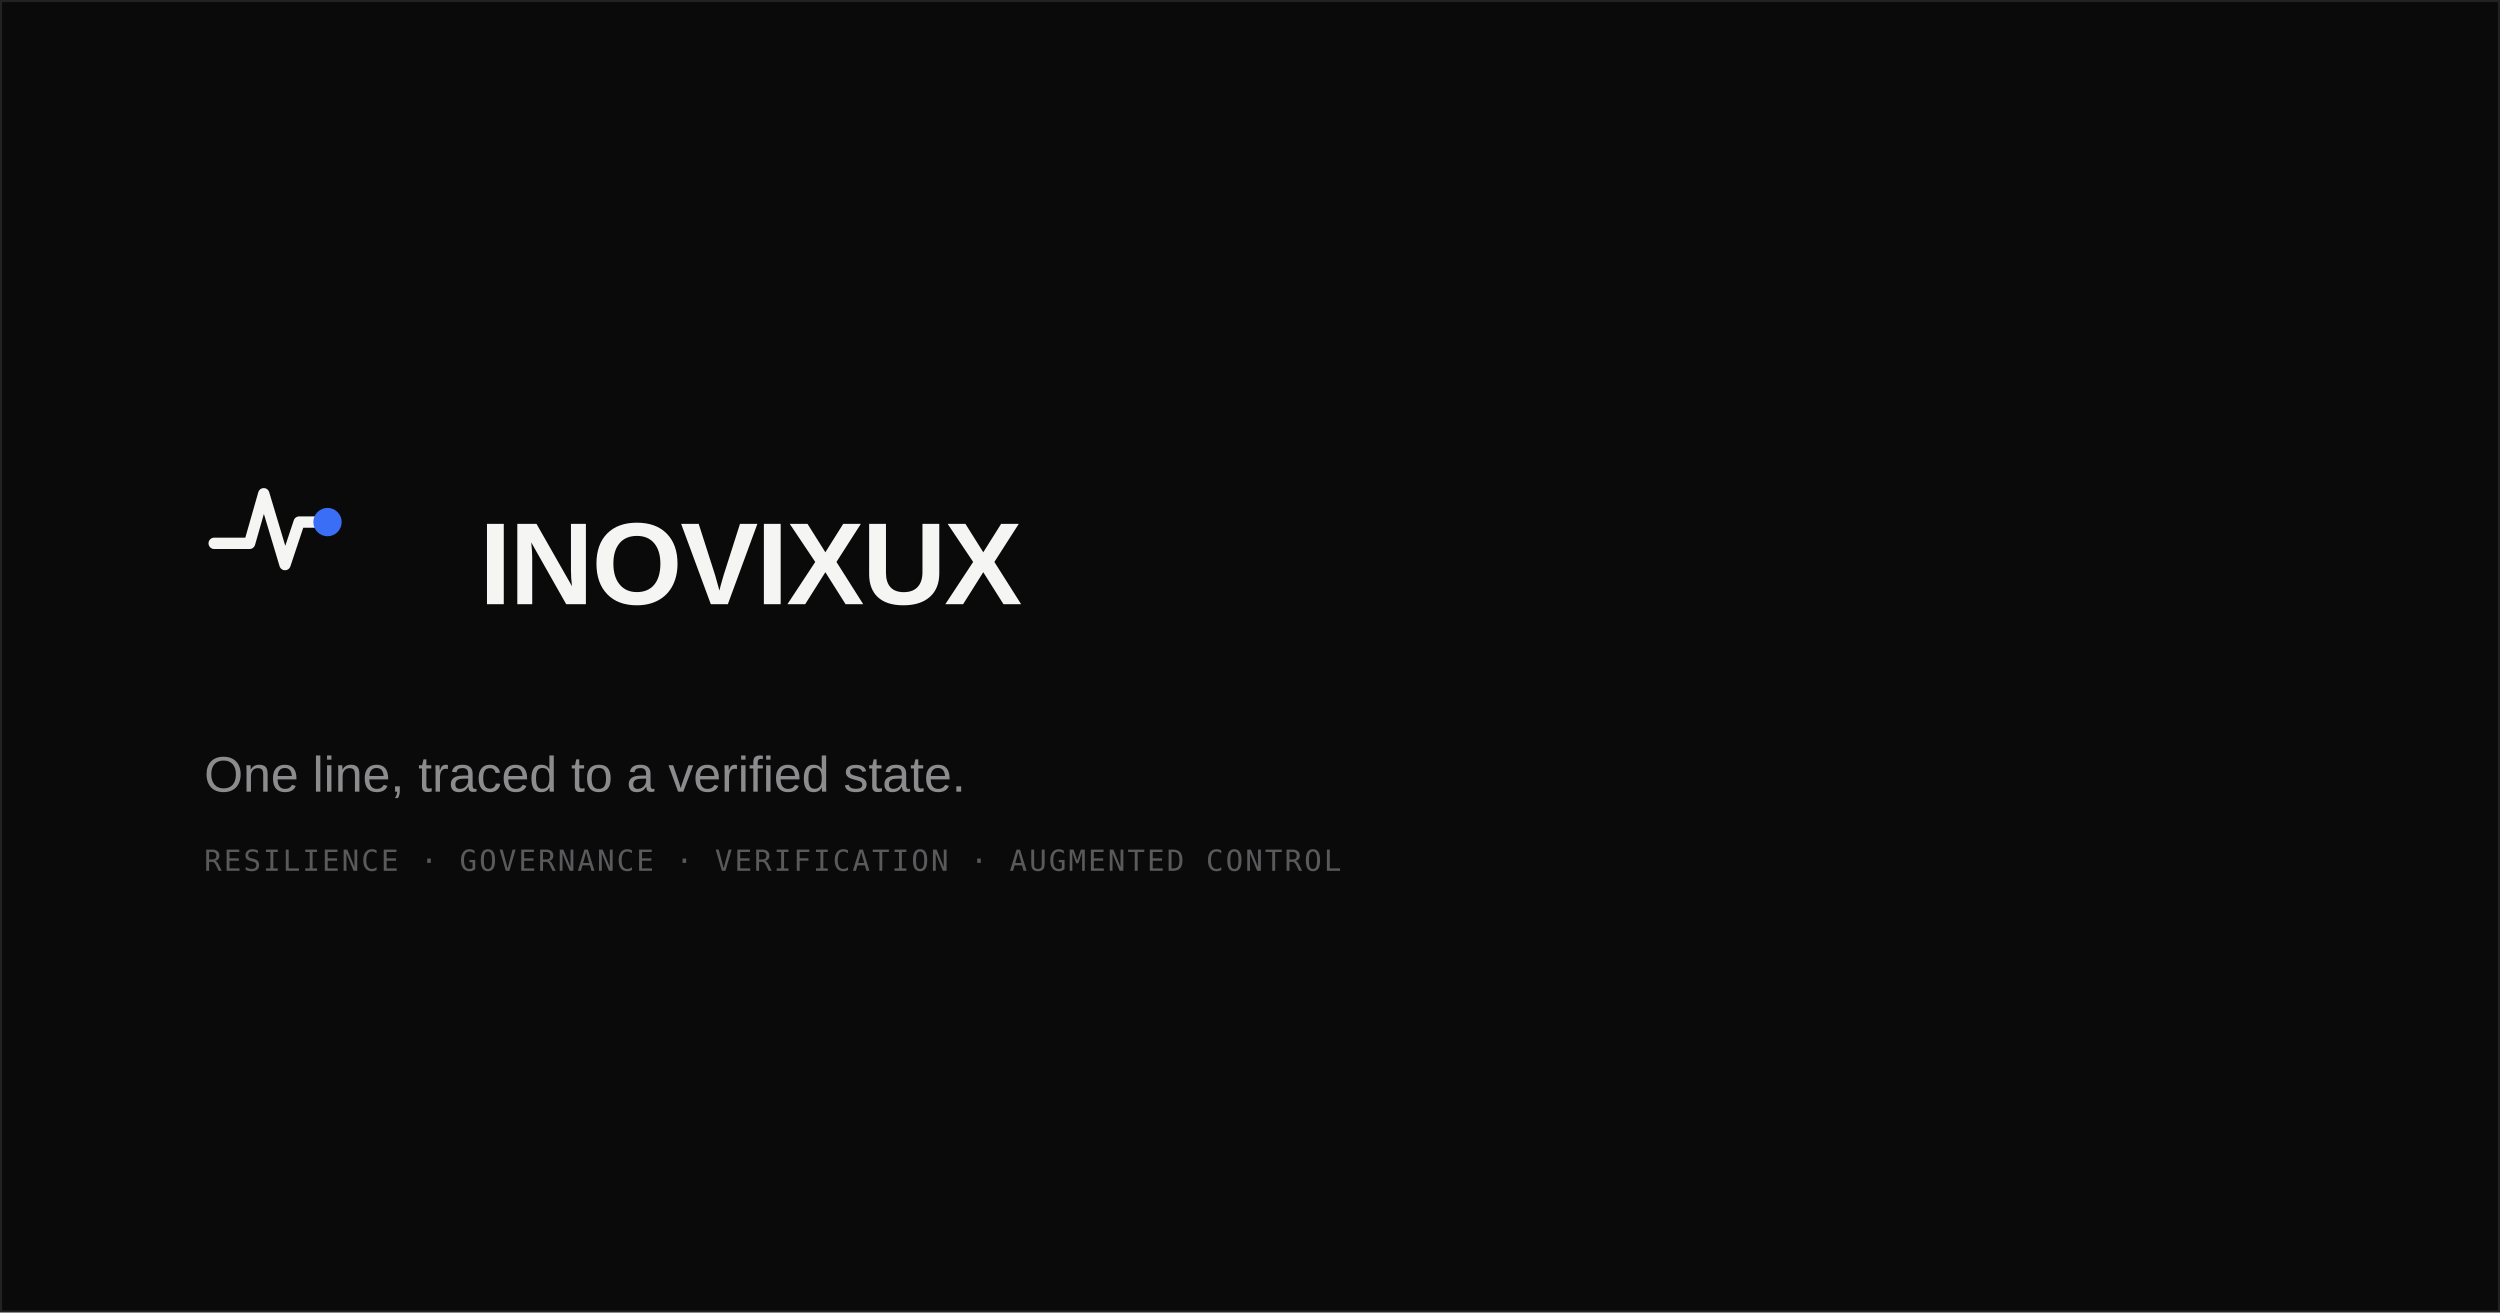
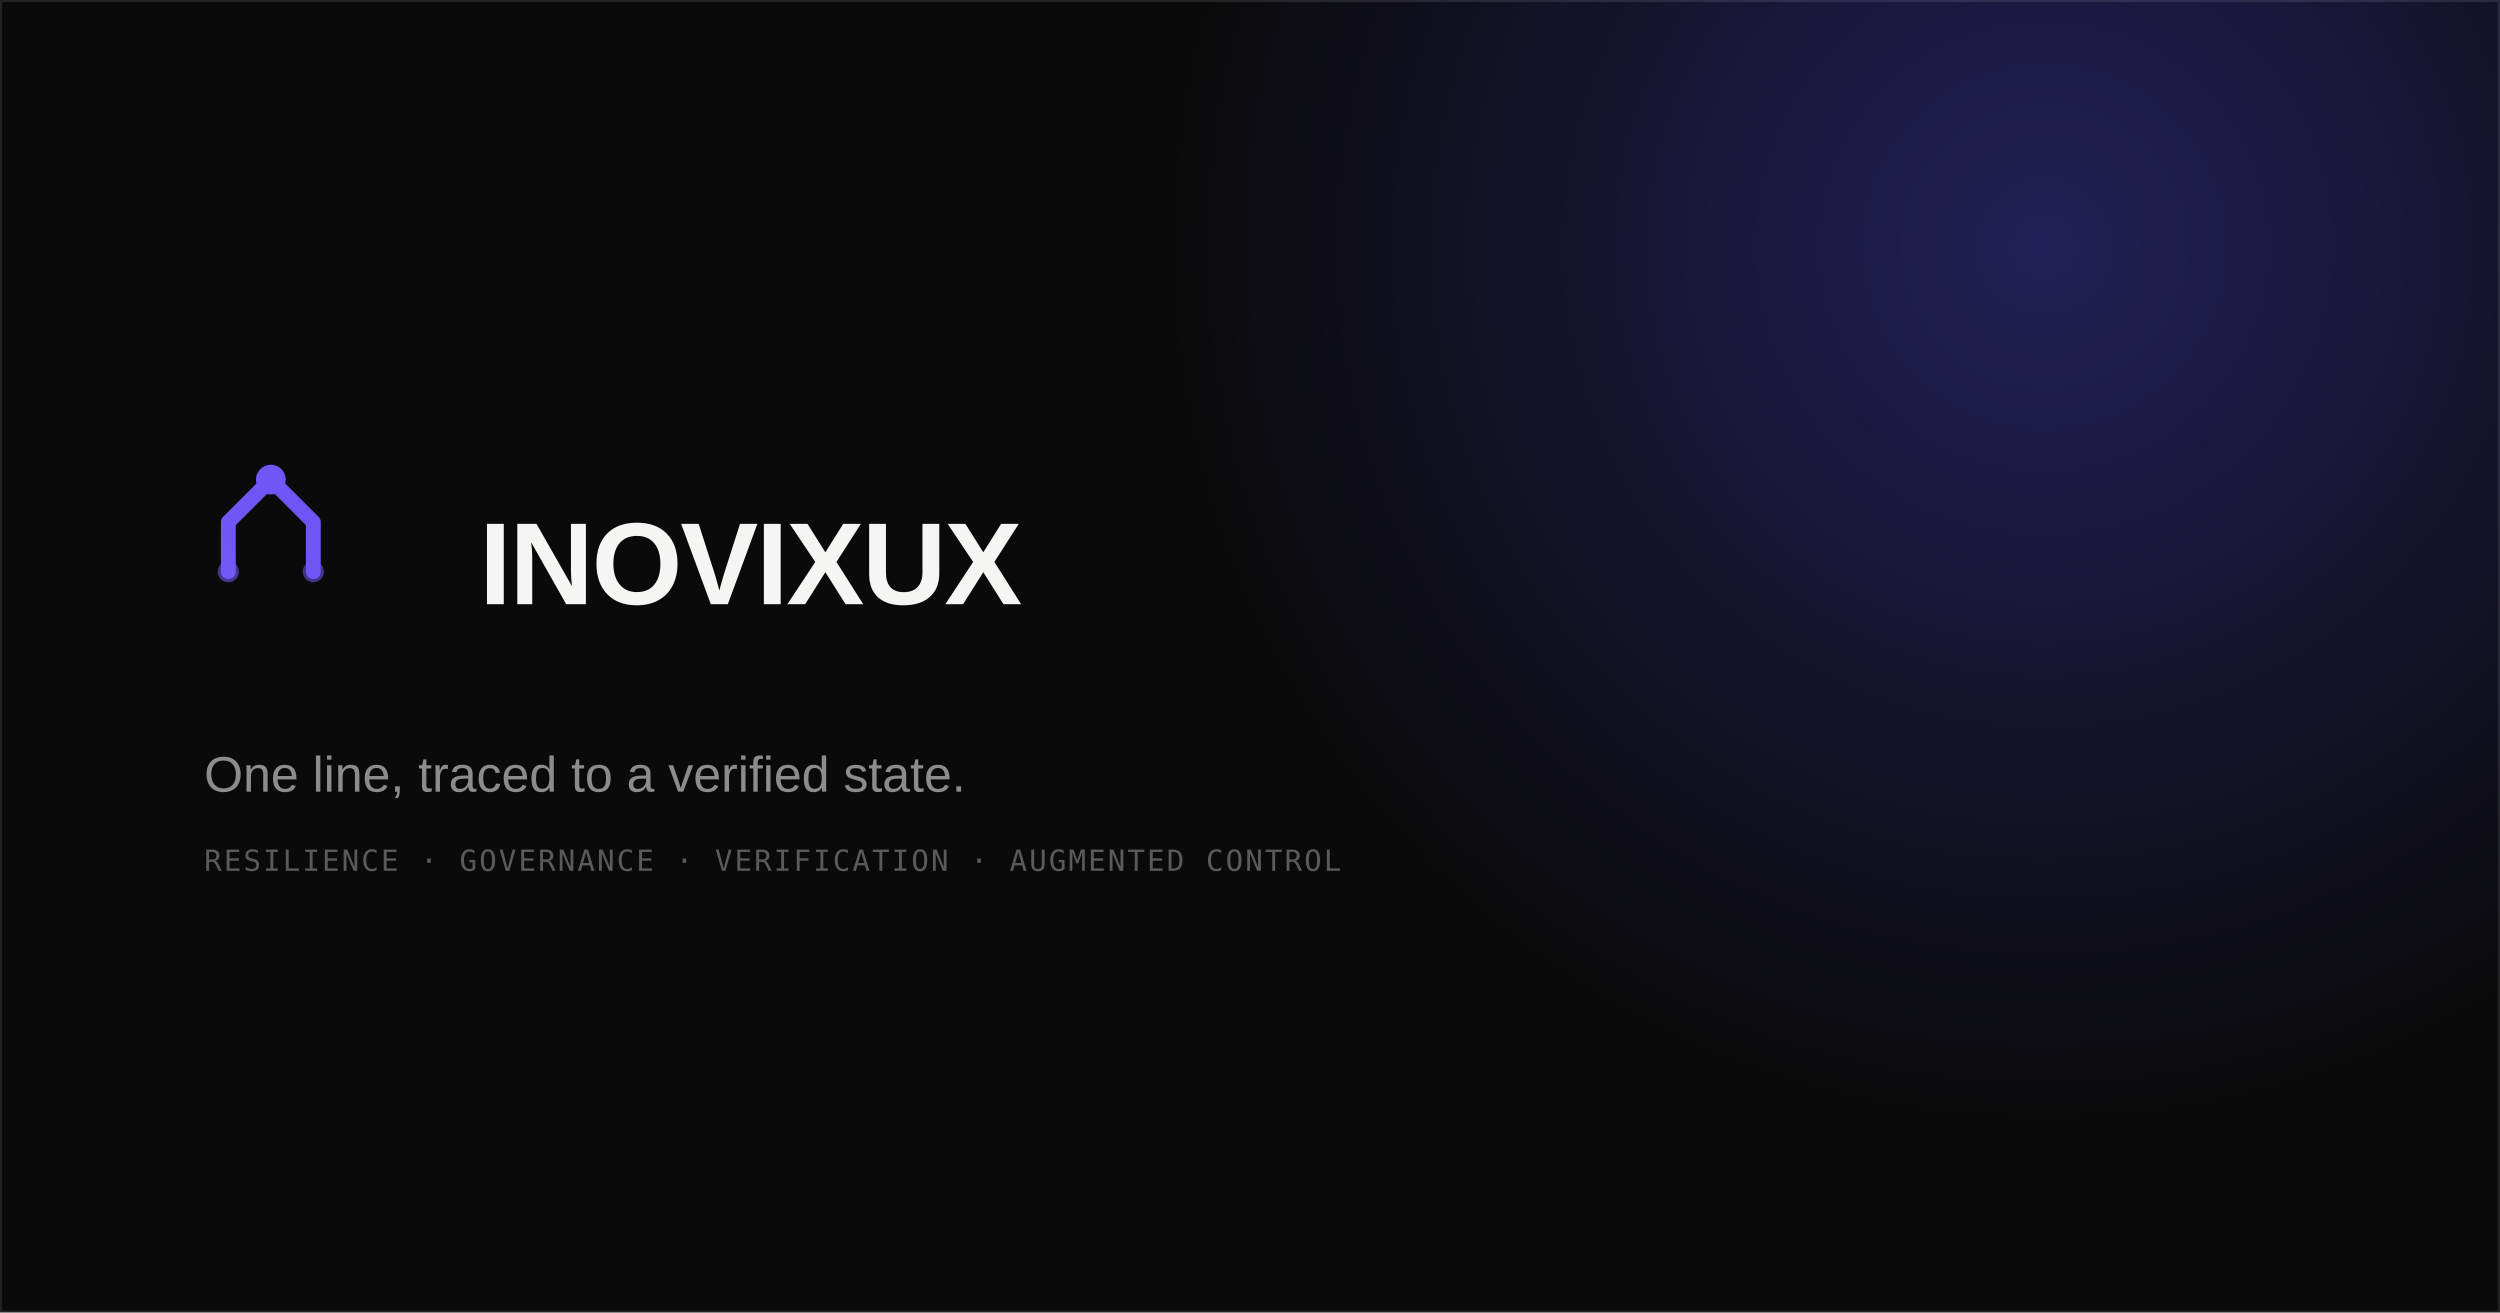
<svg xmlns="http://www.w3.org/2000/svg" viewBox="0 0 1200 630" width="1200" height="630">
+   <defs>
+     <linearGradient id="inoGrad" x1="97" y1="236" x2="213" y2="171" gradientUnits="userSpaceOnUse">
+       <stop offset="0" stop-color="#7C5CFC" />
+       <stop offset="1" stop-color="#4F46E5" />
+     </linearGradient>
+     <radialGradient id="glow" cx="50%" cy="50%" r="50%">
+       <stop offset="0" stop-color="#4F46E5" stop-opacity="0.35" />
+       <stop offset="1" stop-color="#4F46E5" stop-opacity="0" />
+     </radialGradient>
+   </defs>
  <rect width="1200" height="630" fill="#0A0A0A" />
+   <circle cx="980" cy="120" r="420" fill="url(#glow)" />
  <rect x="0.5" y="0.5" width="1199" height="629" fill="none" stroke="rgba(255,255,255,0.10)" />
  <g transform="translate(96, 220) scale(3.4)">
-     <path d="M2 12 L7 12 L9 5 L12 15 L14 9 L18 9" fill="none" stroke="#F5F5F4" stroke-width="1.6" stroke-linecap="round" stroke-linejoin="round" />
-     <circle cx="18" cy="9" r="2" fill="#3B6EF6" />
+     <path d="M4 16 L4 9 L10 3 L16 9 L16 16" fill="none" stroke="url(#inoGrad)" stroke-width="2.1" stroke-linecap="round" stroke-linejoin="round" />
+     <circle cx="10" cy="3" r="2.1" fill="url(#inoGrad)" />
+     <circle cx="4" cy="16" r="1.5" fill="url(#inoGrad)" opacity="0.55" />
+     <circle cx="16" cy="16" r="1.5" fill="url(#inoGrad)" opacity="0.55" />
  </g>
  <text x="230" y="290" font-family="Geist, Arial, Helvetica, sans-serif" font-weight="600" font-size="56" letter-spacing="-1" fill="#F5F5F4">INOVIXUX</text>
  <text x="98" y="380" font-family="Geist, Arial, Helvetica, sans-serif" font-weight="400" font-size="24" fill="#8C8C8E">One line, traced to a verified state.</text>
  <text x="98" y="418" font-family="Geist Mono, ui-monospace, monospace" font-weight="400" font-size="14" letter-spacing="1" fill="#5A5A5C">RESILIENCE · GOVERNANCE · VERIFICATION · AUGMENTED CONTROL</text>
</svg>
